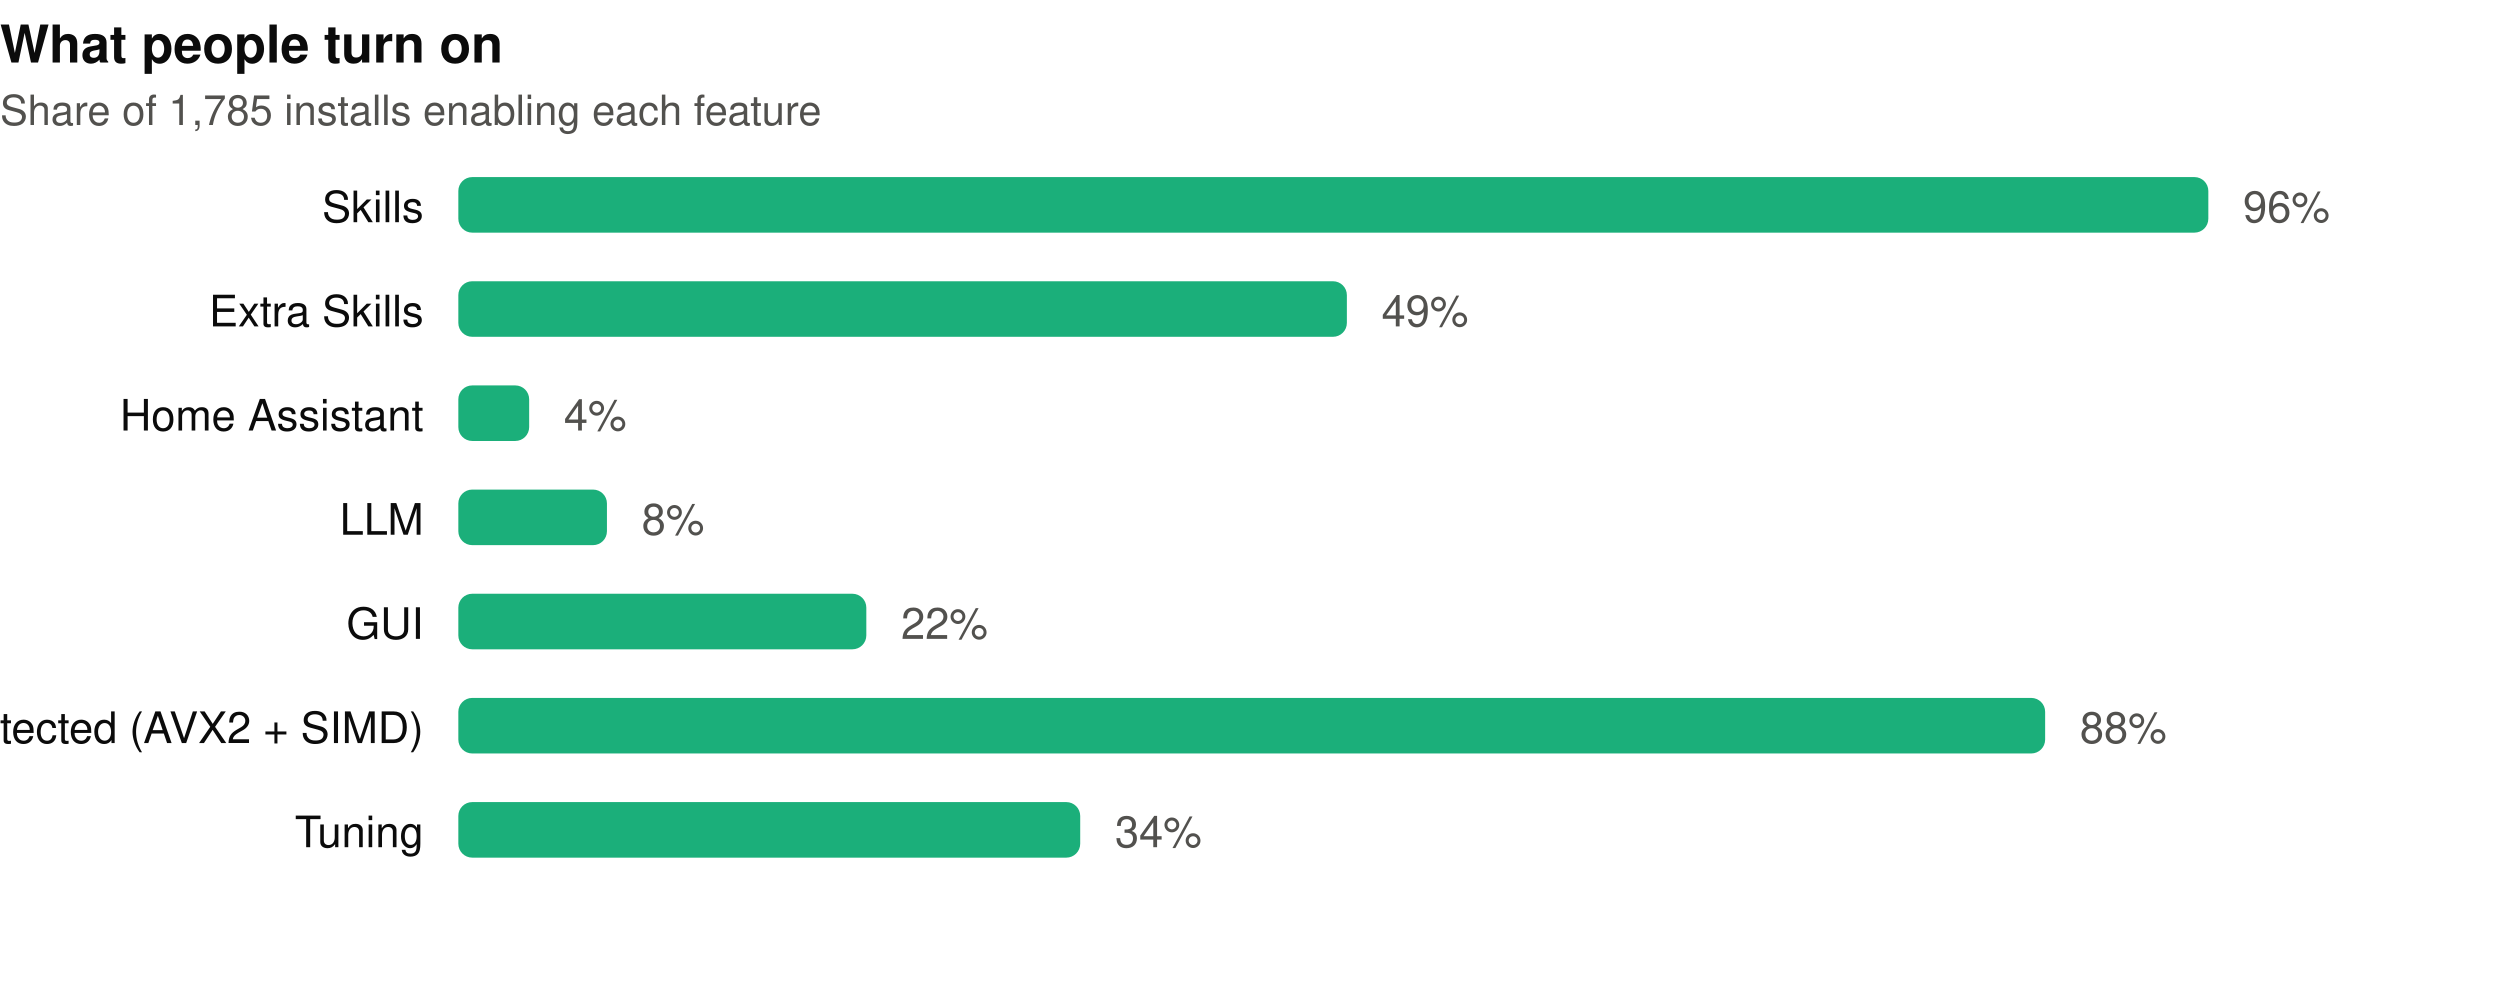
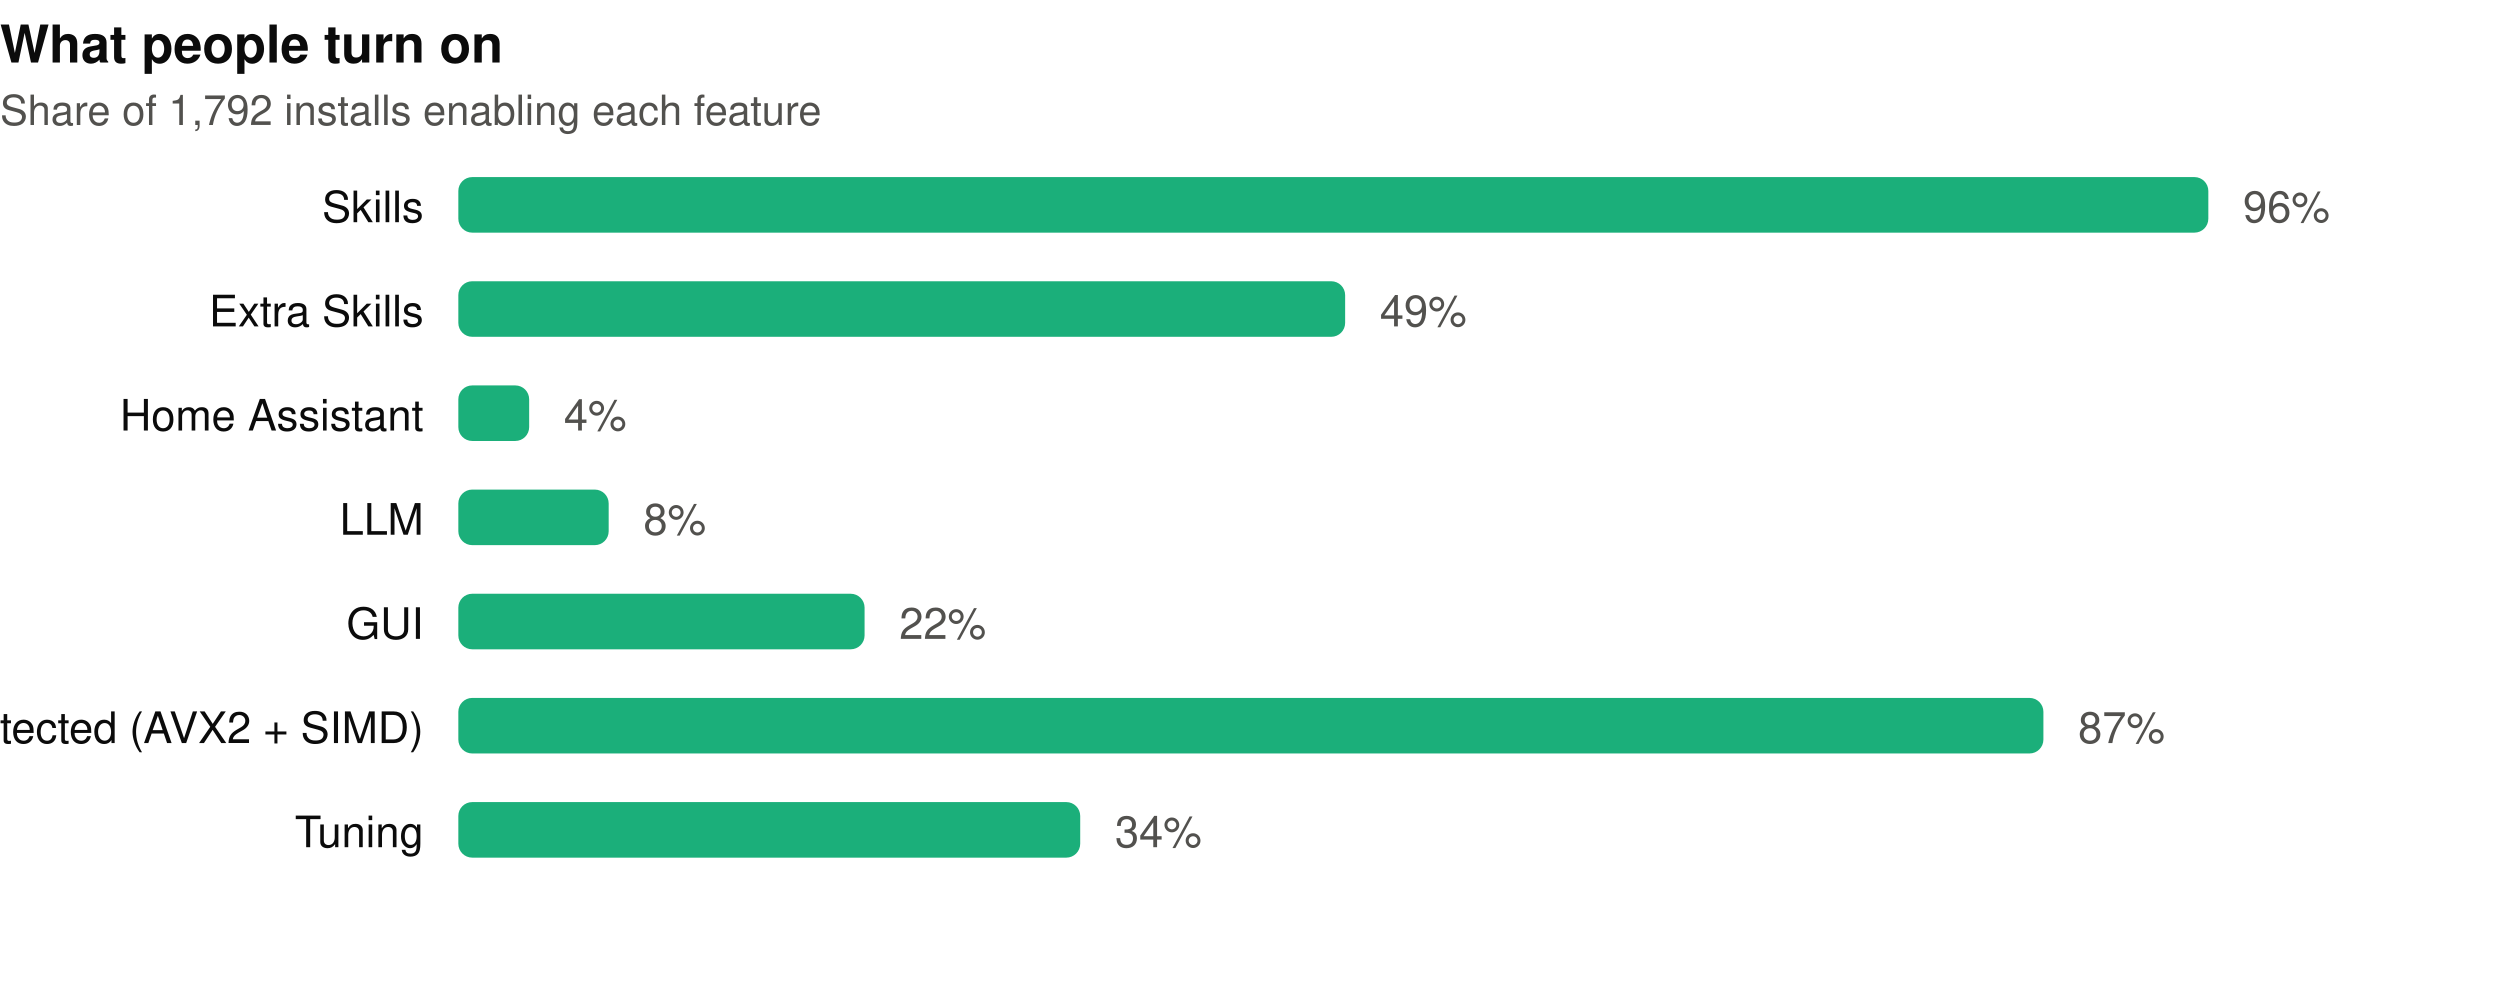
- <svg xmlns="http://www.w3.org/2000/svg" width="720" height="284" viewBox="0 0 720 284" role="img" aria-label="What people turn on. Share of 1,785 installs enabling each feature">
+ <svg xmlns="http://www.w3.org/2000/svg" width="720" height="284" viewBox="0 0 720 284" role="img" aria-label="What people turn on. Share of 1,792 installs enabling each feature">
  <text x="0" y="18" font-family="ui-sans-serif,-apple-system,BlinkMacSystemFont,'Segoe UI',Helvetica,Arial,sans-serif" font-size="15" font-weight="600" fill="#0b0b0b">What people turn on</text>
-   <text x="0" y="36" font-family="ui-sans-serif,-apple-system,BlinkMacSystemFont,'Segoe UI',Helvetica,Arial,sans-serif" font-size="12" fill="#52514e">Share of 1,785 installs enabling each feature</text>
+   <text x="0" y="36" font-family="ui-sans-serif,-apple-system,BlinkMacSystemFont,'Segoe UI',Helvetica,Arial,sans-serif" font-size="12" fill="#52514e">Share of 1,792 installs enabling each feature</text>
  <text x="122" y="64.0" text-anchor="end" font-family="ui-sans-serif,-apple-system,BlinkMacSystemFont,'Segoe UI',Helvetica,Arial,sans-serif" font-size="12.5" fill="#0b0b0b">Skills</text>
  <rect x="132" y="51.0" width="504.0" height="16" rx="4" fill="#1baf7a" />
  <text x="646.0" y="64.0" font-family="ui-sans-serif,-apple-system,BlinkMacSystemFont,'Segoe UI',Helvetica,Arial,sans-serif" font-size="12.5" fill="#52514e">96%</text>
  <text x="122" y="94.0" text-anchor="end" font-family="ui-sans-serif,-apple-system,BlinkMacSystemFont,'Segoe UI',Helvetica,Arial,sans-serif" font-size="12.5" fill="#0b0b0b">Extra Skills</text>
-   <rect x="132" y="81.0" width="255.9" height="16" rx="4" fill="#1baf7a" />
-   <text x="397.9" y="94.0" font-family="ui-sans-serif,-apple-system,BlinkMacSystemFont,'Segoe UI',Helvetica,Arial,sans-serif" font-size="12.5" fill="#52514e">49%</text>
+   <rect x="132" y="81.0" width="255.4" height="16" rx="4" fill="#1baf7a" />
+   <text x="397.4" y="94.0" font-family="ui-sans-serif,-apple-system,BlinkMacSystemFont,'Segoe UI',Helvetica,Arial,sans-serif" font-size="12.5" fill="#52514e">49%</text>
  <text x="122" y="124.0" text-anchor="end" font-family="ui-sans-serif,-apple-system,BlinkMacSystemFont,'Segoe UI',Helvetica,Arial,sans-serif" font-size="12.5" fill="#0b0b0b">Home Assistant</text>
  <rect x="132" y="111.0" width="20.4" height="16" rx="4" fill="#1baf7a" />
  <text x="162.4" y="124.0" font-family="ui-sans-serif,-apple-system,BlinkMacSystemFont,'Segoe UI',Helvetica,Arial,sans-serif" font-size="12.5" fill="#52514e">4%</text>
  <text x="122" y="154.0" text-anchor="end" font-family="ui-sans-serif,-apple-system,BlinkMacSystemFont,'Segoe UI',Helvetica,Arial,sans-serif" font-size="12.5" fill="#0b0b0b">LLM</text>
-   <rect x="132" y="141.0" width="42.8" height="16" rx="4" fill="#1baf7a" />
-   <text x="184.8" y="154.0" font-family="ui-sans-serif,-apple-system,BlinkMacSystemFont,'Segoe UI',Helvetica,Arial,sans-serif" font-size="12.5" fill="#52514e">8%</text>
+   <rect x="132" y="141.0" width="43.3" height="16" rx="4" fill="#1baf7a" />
+   <text x="185.3" y="154.0" font-family="ui-sans-serif,-apple-system,BlinkMacSystemFont,'Segoe UI',Helvetica,Arial,sans-serif" font-size="12.5" fill="#52514e">8%</text>
  <text x="122" y="184.0" text-anchor="end" font-family="ui-sans-serif,-apple-system,BlinkMacSystemFont,'Segoe UI',Helvetica,Arial,sans-serif" font-size="12.5" fill="#0b0b0b">GUI</text>
-   <rect x="132" y="171.0" width="117.5" height="16" rx="4" fill="#1baf7a" />
-   <text x="259.5" y="184.0" font-family="ui-sans-serif,-apple-system,BlinkMacSystemFont,'Segoe UI',Helvetica,Arial,sans-serif" font-size="12.5" fill="#52514e">22%</text>
+   <rect x="132" y="171.0" width="117.0" height="16" rx="4" fill="#1baf7a" />
+   <text x="259.0" y="184.0" font-family="ui-sans-serif,-apple-system,BlinkMacSystemFont,'Segoe UI',Helvetica,Arial,sans-serif" font-size="12.5" fill="#52514e">22%</text>
  <text x="122" y="214.0" text-anchor="end" font-family="ui-sans-serif,-apple-system,BlinkMacSystemFont,'Segoe UI',Helvetica,Arial,sans-serif" font-size="12.5" fill="#0b0b0b">CPU capability detected (AVX2 + SIMD)</text>
-   <rect x="132" y="201.0" width="457.0" height="16" rx="4" fill="#1baf7a" />
-   <text x="599.0" y="214.0" font-family="ui-sans-serif,-apple-system,BlinkMacSystemFont,'Segoe UI',Helvetica,Arial,sans-serif" font-size="12.5" fill="#52514e">88%</text>
+   <rect x="132" y="201.0" width="456.5" height="16" rx="4" fill="#1baf7a" />
+   <text x="598.5" y="214.0" font-family="ui-sans-serif,-apple-system,BlinkMacSystemFont,'Segoe UI',Helvetica,Arial,sans-serif" font-size="12.5" fill="#52514e">87%</text>
  <text x="122" y="244.0" text-anchor="end" font-family="ui-sans-serif,-apple-system,BlinkMacSystemFont,'Segoe UI',Helvetica,Arial,sans-serif" font-size="12.5" fill="#0b0b0b">Tuning</text>
  <rect x="132" y="231.0" width="179.1" height="16" rx="4" fill="#1baf7a" />
  <text x="321.1" y="244.0" font-family="ui-sans-serif,-apple-system,BlinkMacSystemFont,'Segoe UI',Helvetica,Arial,sans-serif" font-size="12.5" fill="#52514e">34%</text>
</svg>
